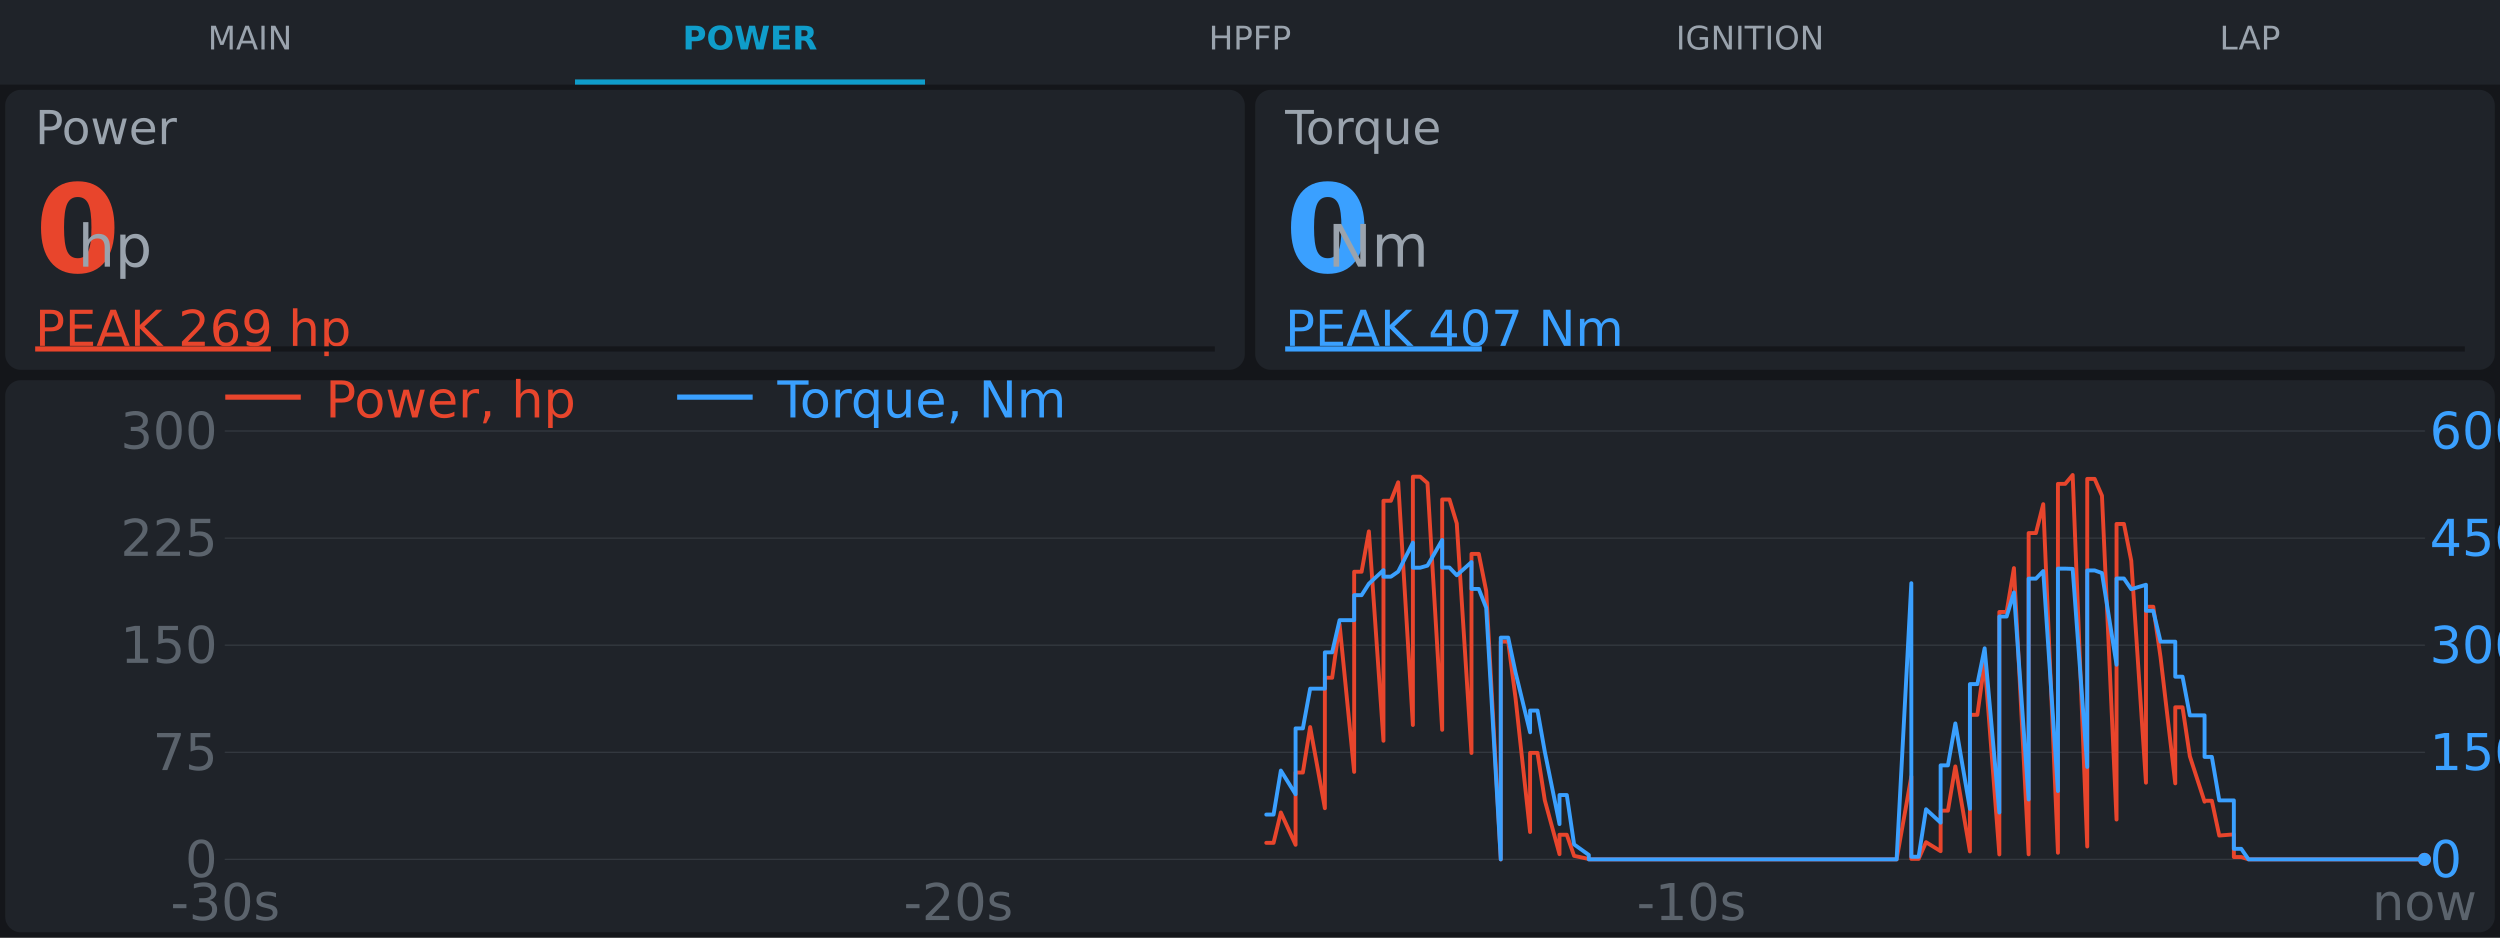
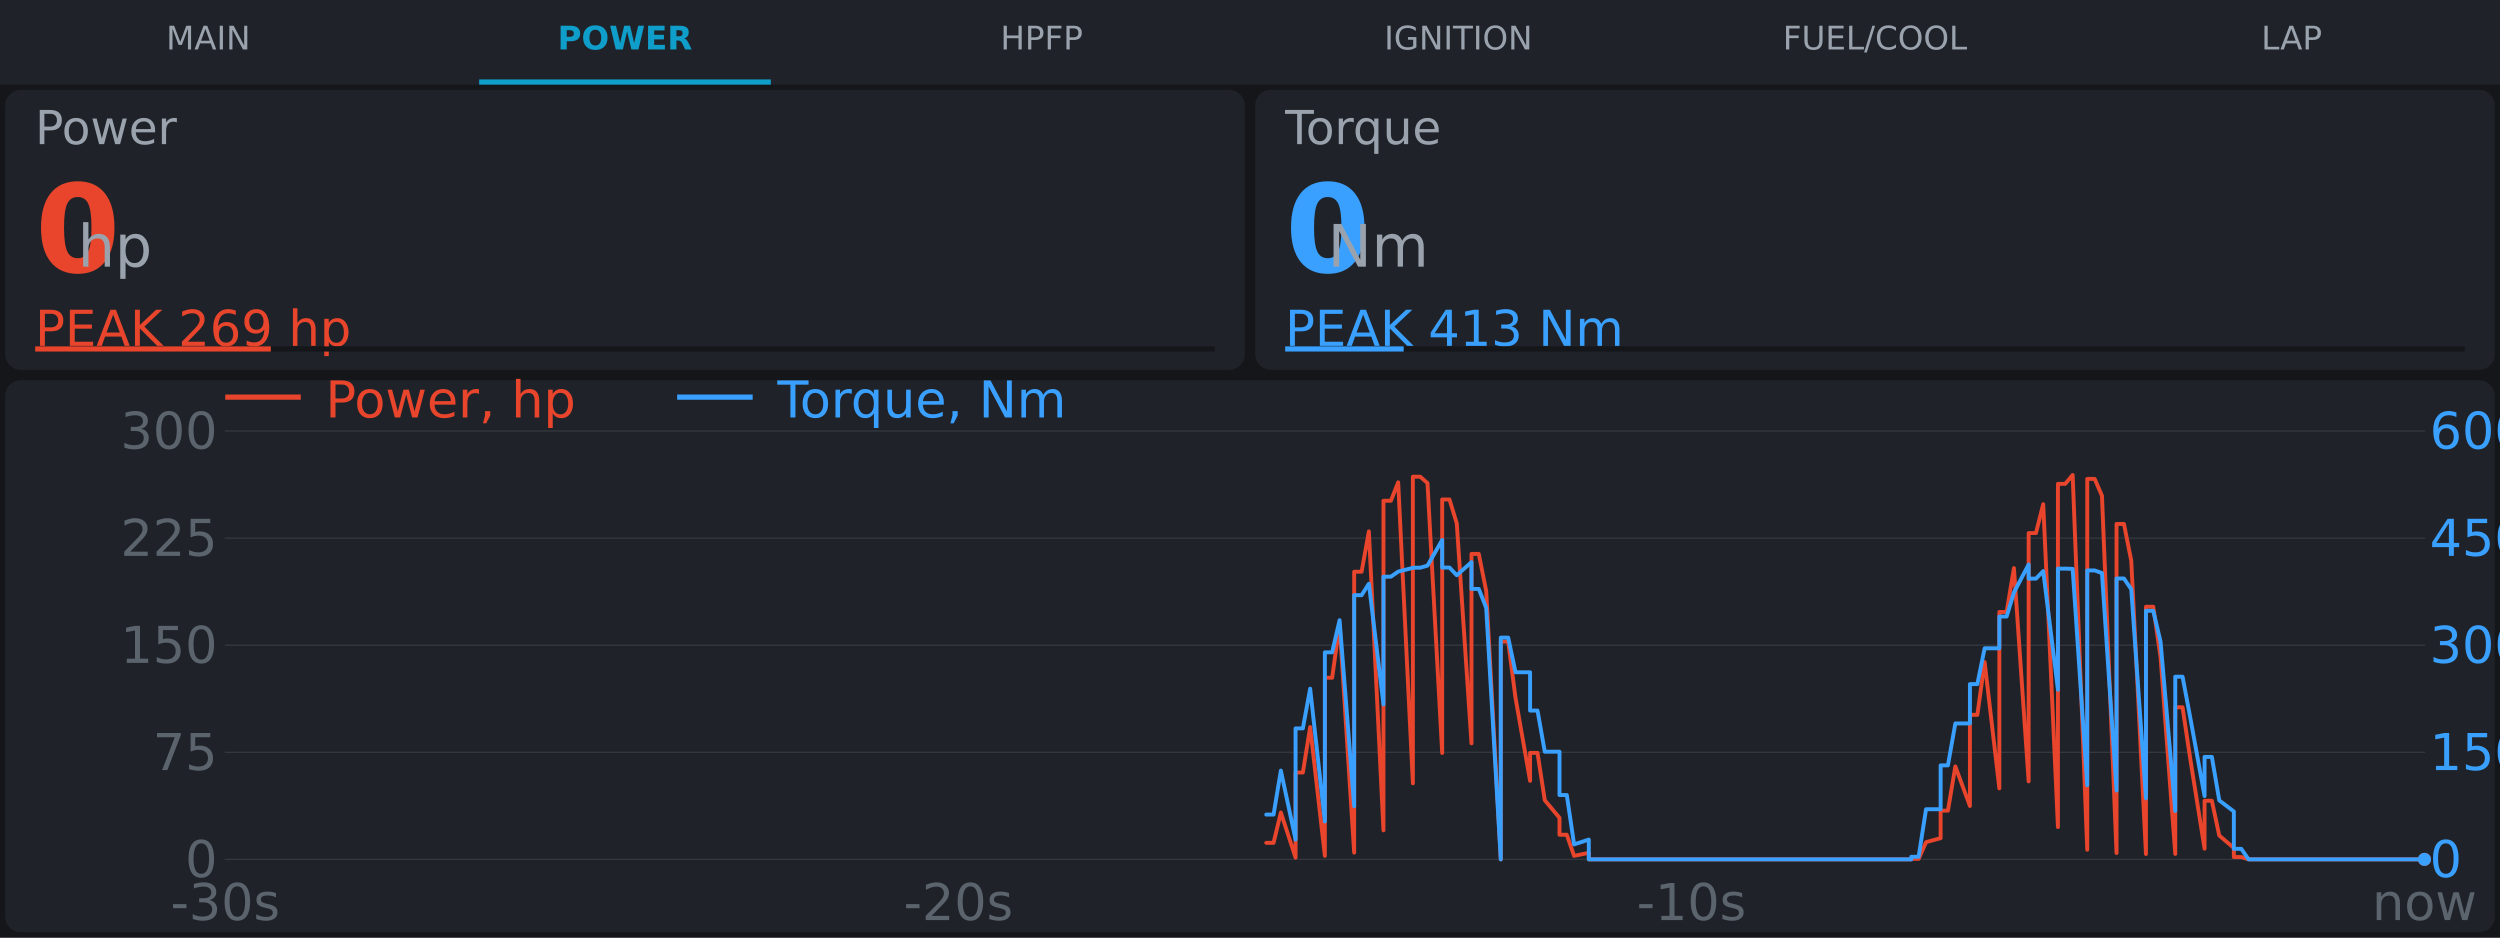
<svg xmlns="http://www.w3.org/2000/svg" width="1920" height="720" viewBox="0 0 1920 720">
  <rect x="0" y="0" width="1920" height="720" fill="#000" />
  <rect x="0" y="0" width="1920" height="720" fill="#14161a" />
  <rect x="0" y="0" width="1920" height="65" fill="#1f2329" />
-   <text x="192" y="38.0" fill="#9aa3ad" font-family="DejaVu Sans, Arial, sans-serif" font-size="25" text-anchor="middle">MAIN</text>
-   <text x="576" y="38.0" fill="#0f9dca" font-family="DejaVu Sans, Arial, sans-serif" font-size="25" font-weight="bold" text-anchor="middle">POWER</text>
-   <rect x="441.6" y="61" width="268.8" height="4" fill="#0f9dca" />
-   <text x="960" y="38.0" fill="#9aa3ad" font-family="DejaVu Sans, Arial, sans-serif" font-size="25" text-anchor="middle">HPFP</text>
-   <text x="1344" y="38.0" fill="#9aa3ad" font-family="DejaVu Sans, Arial, sans-serif" font-size="25" text-anchor="middle">IGNITION</text>
-   <text x="1728" y="38.0" fill="#9aa3ad" font-family="DejaVu Sans, Arial, sans-serif" font-size="25" text-anchor="middle">LAP</text>
+   <text x="160" y="38.0" fill="#9aa3ad" font-family="DejaVu Sans, Arial, sans-serif" font-size="25" text-anchor="middle">MAIN</text>
+   <text x="480" y="38.0" fill="#0f9dca" font-family="DejaVu Sans, Arial, sans-serif" font-size="25" font-weight="bold" text-anchor="middle">POWER</text>
+   <rect x="368" y="61" width="224" height="4" fill="#0f9dca" />
+   <text x="800" y="38.0" fill="#9aa3ad" font-family="DejaVu Sans, Arial, sans-serif" font-size="25" text-anchor="middle">HPFP</text>
+   <text x="1120" y="38.0" fill="#9aa3ad" font-family="DejaVu Sans, Arial, sans-serif" font-size="25" text-anchor="middle">IGNITION</text>
+   <text x="1440" y="38.0" fill="#9aa3ad" font-family="DejaVu Sans, Arial, sans-serif" font-size="25" text-anchor="middle">FUEL/COOL</text>
+   <text x="1760" y="38.0" fill="#9aa3ad" font-family="DejaVu Sans, Arial, sans-serif" font-size="25" text-anchor="middle">LAP</text>
  <rect x="4" y="69" width="952" height="215" rx="12" fill="#1f2329" />
  <text x="27" y="110.7" fill="#9aa3ad" font-family="DejaVu Sans, Arial, sans-serif" font-size="36" text-anchor="start">Power</text>
  <text x="27" y="209.0" fill="#e8452c" font-family="DejaVu Sans, Arial, sans-serif" font-size="94" font-weight="bold" text-anchor="start">0</text>
  <text x="59.75" y="204.8" fill="#9aa3ad" font-family="DejaVu Sans, Arial, sans-serif" font-size="45" text-anchor="start">hp</text>
  <text x="27" y="265.6" fill="#e8452c" font-family="DejaVu Sans, Arial, sans-serif" font-size="38" text-anchor="start">PEAK 269 hp</text>
  <rect x="27" y="266" width="906" height="4" fill="#14161a" />
  <rect x="27" y="266" width="181" height="4" fill="#e8452c" />
  <rect x="964" y="69" width="952" height="215" rx="12" fill="#1f2329" />
  <text x="987" y="110.7" fill="#9aa3ad" font-family="DejaVu Sans, Arial, sans-serif" font-size="36" text-anchor="start">Torque</text>
  <text x="987" y="209.0" fill="#3aa0ff" font-family="DejaVu Sans, Arial, sans-serif" font-size="94" font-weight="bold" text-anchor="start">0</text>
  <text x="1019.75" y="204.8" fill="#9aa3ad" font-family="DejaVu Sans, Arial, sans-serif" font-size="45" text-anchor="start">Nm</text>
-   <text x="987" y="265.6" fill="#3aa0ff" font-family="DejaVu Sans, Arial, sans-serif" font-size="38" text-anchor="start">PEAK 407 Nm</text>
+   <text x="987" y="265.6" fill="#3aa0ff" font-family="DejaVu Sans, Arial, sans-serif" font-size="38" text-anchor="start">PEAK 413 Nm</text>
  <rect x="987" y="266" width="906" height="4" fill="#14161a" />
-   <rect x="987" y="266" width="151" height="4" fill="#3aa0ff" />
+   <rect x="987" y="266" width="91" height="4" fill="#3aa0ff" />
  <rect x="4" y="292" width="1912" height="424" rx="12" fill="#1f2329" />
  <path d="M173.0 660.0 L1862.0 660.0 " fill="none" stroke="#33383f" stroke-width="1" stroke-linejoin="round" stroke-linecap="round" />
  <text x="167" y="673.6" fill="#5b636c" font-family="DejaVu Sans, Arial, sans-serif" font-size="39" text-anchor="end">0</text>
  <path d="M173.0 577.8 L1862.0 577.8 " fill="none" stroke="#33383f" stroke-width="1" stroke-linejoin="round" stroke-linecap="round" />
  <text x="167" y="591.4" fill="#5b636c" font-family="DejaVu Sans, Arial, sans-serif" font-size="39" text-anchor="end">75</text>
  <path d="M173.0 495.5 L1862.0 495.5 " fill="none" stroke="#33383f" stroke-width="1" stroke-linejoin="round" stroke-linecap="round" />
  <text x="167" y="509.1" fill="#5b636c" font-family="DejaVu Sans, Arial, sans-serif" font-size="39" text-anchor="end">150</text>
  <path d="M173.0 413.3 L1862.0 413.3 " fill="none" stroke="#33383f" stroke-width="1" stroke-linejoin="round" stroke-linecap="round" />
  <text x="167" y="426.9" fill="#5b636c" font-family="DejaVu Sans, Arial, sans-serif" font-size="39" text-anchor="end">225</text>
  <path d="M173.0 331.0 L1862.0 331.0 " fill="none" stroke="#33383f" stroke-width="1" stroke-linejoin="round" stroke-linecap="round" />
  <text x="167" y="344.6" fill="#5b636c" font-family="DejaVu Sans, Arial, sans-serif" font-size="39" text-anchor="end">300</text>
  <text x="1866" y="673.6" fill="#3aa0ff" font-family="DejaVu Sans, Arial, sans-serif" font-size="39" text-anchor="start">0</text>
  <text x="1866" y="591.4" fill="#3aa0ff" font-family="DejaVu Sans, Arial, sans-serif" font-size="39" text-anchor="start">150</text>
  <text x="1866" y="509.1" fill="#3aa0ff" font-family="DejaVu Sans, Arial, sans-serif" font-size="39" text-anchor="start">300</text>
  <text x="1866" y="426.9" fill="#3aa0ff" font-family="DejaVu Sans, Arial, sans-serif" font-size="39" text-anchor="start">450</text>
  <text x="1866" y="344.6" fill="#3aa0ff" font-family="DejaVu Sans, Arial, sans-serif" font-size="39" text-anchor="start">600</text>
  <text x="173" y="706.6" fill="#5b636c" font-family="DejaVu Sans, Arial, sans-serif" font-size="39" text-anchor="middle">-30s</text>
  <text x="736" y="706.6" fill="#5b636c" font-family="DejaVu Sans, Arial, sans-serif" font-size="39" text-anchor="middle">-20s</text>
  <text x="1299" y="706.6" fill="#5b636c" font-family="DejaVu Sans, Arial, sans-serif" font-size="39" text-anchor="middle">-10s</text>
  <text x="1862" y="706.6" fill="#5b636c" font-family="DejaVu Sans, Arial, sans-serif" font-size="39" text-anchor="middle">now</text>
-   <path d="M972.5 647.3 L978.1 647.3 L983.7 624.0 L983.7 624.0 L995.0 648.8 L995.0 593.3 L1000.6 593.3 L1006.2 558.4 L1006.2 558.4 L1017.5 620.7 L1017.5 520.5 L1023.1 520.5 L1028.8 479.6 L1028.8 479.6 L1040.0 592.8 L1040.0 439.1 L1045.7 439.1 L1051.3 408.1 L1051.3 408.1 L1062.5 568.9 L1062.5 384.6 L1068.2 384.6 L1073.8 370.4 L1073.8 370.4 L1085.1 556.8 L1085.1 366.1 L1090.7 366.1 L1096.3 371.0 L1096.3 371.0 L1107.6 560.5 L1107.6 383.6 L1113.2 383.6 L1118.8 402.0 L1118.8 402.0 L1130.1 578.3 L1130.1 425.4 L1135.7 425.4 L1141.4 453.9 L1141.4 453.9 L1152.6 660.0 L1152.6 492.8 L1158.3 492.8 L1163.9 535.9 L1163.9 535.9 L1175.1 639.0 L1175.1 578.2 L1180.8 578.2 L1186.4 614.6 L1186.4 614.6 L1197.7 656.0 L1197.7 641.1 L1203.3 641.1 L1208.9 657.3 L1208.9 657.3 L1220.2 659.7 L1220.2 660.0 L1225.8 660.0 L1231.4 660.0 L1231.4 660.0 L1242.7 660.0 L1242.7 660.0 L1248.3 660.0 L1254.0 660.0 L1254.0 660.0 L1265.2 660.0 L1265.2 660.0 L1270.8 660.0 L1276.5 660.0 L1276.5 660.0 L1287.7 660.0 L1287.7 660.0 L1293.4 660.0 L1299.0 660.0 L1299.0 660.0 L1310.3 660.0 L1310.3 660.0 L1315.9 660.0 L1321.5 660.0 L1321.5 660.0 L1332.8 660.0 L1332.8 660.0 L1338.4 660.0 L1344.0 660.0 L1344.0 660.0 L1355.3 660.0 L1355.3 660.0 L1360.9 660.0 L1366.6 660.0 L1366.6 660.0 L1377.8 660.0 L1377.8 660.0 L1383.5 660.0 L1389.1 660.0 L1389.1 660.0 L1400.3 660.0 L1400.3 660.0 L1406.0 660.0 L1411.6 660.0 L1411.6 660.0 L1422.9 660.0 L1422.9 660.0 L1428.5 660.0 L1434.1 660.0 L1434.1 660.0 L1445.4 660.0 L1445.4 660.0 L1451.0 660.0 L1456.6 660.0 L1456.6 660.0 L1467.9 596.4 L1467.9 659.6 L1473.5 659.6 L1479.2 646.8 L1479.2 646.8 L1490.4 653.7 L1490.4 622.6 L1496.0 622.6 L1501.7 588.6 L1501.7 588.6 L1512.9 653.9 L1512.9 549.0 L1518.6 549.0 L1524.2 508.5 L1524.2 508.5 L1535.5 656.2 L1535.5 470.0 L1541.1 470.0 L1546.7 436.3 L1546.7 436.3 L1558.0 656.1 L1558.0 409.4 L1563.6 409.4 L1569.2 387.2 L1569.2 387.2 L1580.5 654.9 L1580.5 371.6 L1586.1 371.6 L1591.8 364.8 L1591.8 364.8 L1603.0 650.1 L1603.0 367.8 L1608.7 367.8 L1614.3 380.7 L1614.3 380.7 L1625.5 629.4 L1625.5 402.4 L1631.2 402.4 L1636.8 430.6 L1636.8 430.6 L1648.1 601.1 L1648.1 466.0 L1653.7 466.0 L1659.3 504.7 L1659.3 504.7 L1670.6 601.6 L1670.6 543.2 L1676.2 543.2 L1681.8 580.8 L1681.8 580.8 L1693.1 615.7 L1693.1 615.0 L1698.7 615.0 L1704.4 641.7 L1704.4 641.7 L1715.6 640.8 L1715.6 658.2 L1721.3 658.2 L1726.9 660.0 L1726.9 660.0 L1738.1 660.0 L1738.1 660.0 L1743.8 660.0 L1749.4 660.0 L1749.4 660.0 L1760.7 660.0 L1760.7 660.0 L1766.3 660.0 L1771.9 660.0 L1771.9 660.0 L1783.2 660.0 L1783.2 660.0 L1788.8 660.0 L1794.4 660.0 L1794.4 660.0 L1805.7 660.0 L1805.7 660.0 L1811.3 660.0 L1817.0 660.0 L1817.0 660.0 L1828.2 660.0 L1828.2 660.0 L1833.8 660.0 L1839.5 660.0 L1839.5 660.0 L1850.7 660.0 L1850.7 660.0 L1856.4 660.0 L1862.0 660.0 L1862.0 660.0 " fill="none" stroke="#e8452c" stroke-width="3" stroke-linejoin="round" stroke-linecap="round" />
+   <path d="M972.5 647.3 L978.1 647.3 L983.7 624.0 L983.7 624.0 L995.0 658.7 L995.0 593.3 L1000.6 593.3 L1006.2 558.4 L1006.2 558.4 L1017.5 657.3 L1017.5 520.5 L1023.1 520.5 L1028.8 479.6 L1028.8 479.6 L1040.0 654.8 L1040.0 439.1 L1045.7 439.1 L1051.3 408.1 L1051.3 408.1 L1062.5 637.7 L1062.5 384.6 L1068.2 384.6 L1073.8 370.4 L1073.8 370.4 L1085.1 601.6 L1085.1 366.1 L1090.7 366.1 L1096.3 371.0 L1096.3 371.0 L1107.6 578.3 L1107.6 383.6 L1113.2 383.6 L1118.8 402.0 L1118.8 402.0 L1130.1 570.9 L1130.1 425.4 L1135.7 425.4 L1141.4 453.9 L1141.4 453.9 L1152.6 660.0 L1152.6 492.8 L1158.3 492.8 L1163.9 535.9 L1163.9 535.9 L1175.1 599.7 L1175.1 578.2 L1180.8 578.2 L1186.4 614.6 L1186.4 614.6 L1197.7 628.1 L1197.7 641.1 L1203.3 641.1 L1208.9 657.3 L1208.9 657.3 L1220.2 655.0 L1220.2 660.0 L1225.8 660.0 L1231.4 660.0 L1231.4 660.0 L1242.7 660.0 L1242.7 660.0 L1248.3 660.0 L1254.0 660.0 L1254.0 660.0 L1265.2 660.0 L1265.2 660.0 L1270.8 660.0 L1276.5 660.0 L1276.5 660.0 L1287.7 660.0 L1287.7 660.0 L1293.4 660.0 L1299.0 660.0 L1299.0 660.0 L1310.3 660.0 L1310.3 660.0 L1315.9 660.0 L1321.5 660.0 L1321.5 660.0 L1332.8 660.0 L1332.8 660.0 L1338.4 660.0 L1344.0 660.0 L1344.0 660.0 L1355.3 660.0 L1355.3 660.0 L1360.9 660.0 L1366.6 660.0 L1366.6 660.0 L1377.8 660.0 L1377.8 660.0 L1383.5 660.0 L1389.1 660.0 L1389.1 660.0 L1400.3 660.0 L1400.3 660.0 L1406.0 660.0 L1411.6 660.0 L1411.6 660.0 L1422.9 660.0 L1422.9 660.0 L1428.5 660.0 L1434.1 660.0 L1434.1 660.0 L1445.4 660.0 L1445.4 660.0 L1451.0 660.0 L1456.6 660.0 L1456.6 660.0 L1467.9 660.0 L1467.9 659.6 L1473.5 659.6 L1479.2 646.8 L1479.2 646.8 L1490.4 643.7 L1490.4 622.6 L1496.0 622.6 L1501.7 588.6 L1501.7 588.6 L1512.9 619.0 L1512.9 549.0 L1518.6 549.0 L1524.2 508.5 L1524.2 508.5 L1535.5 605.5 L1535.5 470.0 L1541.1 470.0 L1546.7 436.3 L1546.7 436.3 L1558.0 600.1 L1558.0 409.4 L1563.6 409.4 L1569.2 387.2 L1569.2 387.2 L1580.5 635.2 L1580.5 371.6 L1586.1 371.6 L1591.8 364.8 L1591.8 364.8 L1603.0 652.6 L1603.0 367.8 L1608.7 367.8 L1614.3 380.7 L1614.3 380.7 L1625.5 655.1 L1625.5 402.4 L1631.2 402.4 L1636.8 430.6 L1636.8 430.6 L1648.1 655.9 L1648.1 466.0 L1653.7 466.0 L1659.3 504.7 L1659.3 504.7 L1670.6 655.8 L1670.6 543.2 L1676.2 543.2 L1681.8 580.8 L1681.8 580.8 L1693.1 651.8 L1693.1 615.0 L1698.7 615.0 L1704.4 641.7 L1704.4 641.7 L1715.6 651.2 L1715.6 658.2 L1721.3 658.2 L1726.9 660.0 L1726.9 660.0 L1738.1 660.0 L1738.1 660.0 L1743.8 660.0 L1749.4 660.0 L1749.4 660.0 L1760.7 660.0 L1760.7 660.0 L1766.3 660.0 L1771.9 660.0 L1771.9 660.0 L1783.2 660.0 L1783.2 660.0 L1788.8 660.0 L1794.4 660.0 L1794.4 660.0 L1805.7 660.0 L1805.7 660.0 L1811.3 660.0 L1817.0 660.0 L1817.0 660.0 L1828.2 660.0 L1828.2 660.0 L1833.8 660.0 L1839.5 660.0 L1839.5 660.0 L1850.7 660.0 L1850.7 660.0 L1856.4 660.0 L1862.0 660.0 L1862.0 660.0 " fill="none" stroke="#e8452c" stroke-width="3" stroke-linejoin="round" stroke-linecap="round" />
  <circle cx="1862" cy="660" r="5" fill="#e8452c" />
-   <path d="M972.5 625.6 L978.1 625.6 L983.7 591.8 L983.7 591.8 L995.0 610.0 L995.0 559.4 L1000.6 559.4 L1006.2 528.9 L1006.2 528.9 L1017.5 528.9 L1017.5 501.0 L1023.1 501.0 L1028.8 476.3 L1028.8 476.3 L1040.0 476.3 L1040.0 457.1 L1045.7 457.1 L1051.3 448.3 L1051.3 448.3 L1062.5 437.9 L1062.5 442.9 L1068.2 442.9 L1073.8 439.0 L1073.8 439.0 L1085.1 416.8 L1085.1 436.0 L1090.7 436.0 L1096.3 434.4 L1096.3 434.4 L1107.6 414.7 L1107.6 435.9 L1113.2 435.9 L1118.8 441.8 L1118.8 441.8 L1130.1 431.7 L1130.1 452.3 L1135.7 452.3 L1141.4 466.8 L1141.4 466.8 L1152.6 660.0 L1152.6 489.7 L1158.3 489.7 L1163.9 516.3 L1163.9 516.3 L1175.1 562.4 L1175.1 545.7 L1180.8 545.7 L1186.4 577.3 L1186.4 577.3 L1197.7 632.9 L1197.7 610.6 L1203.3 610.6 L1208.9 648.5 L1208.9 648.5 L1220.2 656.6 L1220.2 660.0 L1225.8 660.0 L1231.4 660.0 L1231.4 660.0 L1242.7 660.0 L1242.7 660.0 L1248.3 660.0 L1254.0 660.0 L1254.0 660.0 L1265.2 660.0 L1265.2 660.0 L1270.8 660.0 L1276.5 660.0 L1276.5 660.0 L1287.7 660.0 L1287.7 660.0 L1293.4 660.0 L1299.0 660.0 L1299.0 660.0 L1310.3 660.0 L1310.3 660.0 L1315.9 660.0 L1321.5 660.0 L1321.5 660.0 L1332.8 660.0 L1332.8 660.0 L1338.4 660.0 L1344.0 660.0 L1344.0 660.0 L1355.3 660.0 L1355.3 660.0 L1360.9 660.0 L1366.6 660.0 L1366.6 660.0 L1377.8 660.0 L1377.8 660.0 L1383.5 660.0 L1389.1 660.0 L1389.1 660.0 L1400.3 660.0 L1400.3 660.0 L1406.0 660.0 L1411.6 660.0 L1411.6 660.0 L1422.9 660.0 L1422.9 660.0 L1428.5 660.0 L1434.1 660.0 L1434.1 660.0 L1445.4 660.0 L1445.4 660.0 L1451.0 660.0 L1456.6 660.0 L1456.6 660.0 L1467.9 447.9 L1467.9 658.0 L1473.5 658.0 L1479.2 621.5 L1479.2 621.5 L1490.4 631.8 L1490.4 587.8 L1496.0 587.8 L1501.7 555.6 L1501.7 555.6 L1512.9 621.2 L1512.9 525.4 L1518.6 525.4 L1524.2 497.9 L1524.2 497.9 L1535.5 624.0 L1535.5 473.5 L1541.1 473.5 L1546.7 455.0 L1546.7 455.0 L1558.0 614.0 L1558.0 444.4 L1563.6 444.4 L1569.2 438.6 L1569.2 438.6 L1580.5 607.5 L1580.5 436.7 L1586.1 436.7 L1591.8 436.9 L1591.8 436.9 L1603.0 589.0 L1603.0 438.1 L1608.7 438.1 L1614.3 440.1 L1614.3 440.1 L1625.5 510.5 L1625.5 444.3 L1631.2 444.3 L1636.8 452.5 L1636.8 452.5 L1648.1 449.1 L1648.1 469.1 L1653.7 469.1 L1659.3 492.8 L1659.3 492.8 L1670.6 492.8 L1670.6 519.7 L1676.2 519.7 L1681.8 549.4 L1681.8 549.4 L1693.1 549.4 L1693.1 581.3 L1698.7 581.3 L1704.4 614.7 L1704.4 614.7 L1715.6 614.7 L1715.6 651.9 L1721.3 651.9 L1726.9 660.0 L1726.9 660.0 L1738.1 660.0 L1738.1 660.0 L1743.8 660.0 L1749.4 660.0 L1749.4 660.0 L1760.7 660.0 L1760.7 660.0 L1766.3 660.0 L1771.9 660.0 L1771.9 660.0 L1783.2 660.0 L1783.2 660.0 L1788.8 660.0 L1794.4 660.0 L1794.4 660.0 L1805.7 660.0 L1805.7 660.0 L1811.3 660.0 L1817.0 660.0 L1817.0 660.0 L1828.2 660.0 L1828.2 660.0 L1833.8 660.0 L1839.5 660.0 L1839.5 660.0 L1850.7 660.0 L1850.7 660.0 L1856.4 660.0 L1862.0 660.0 L1862.0 660.0 " fill="none" stroke="#3aa0ff" stroke-width="3" stroke-linejoin="round" stroke-linecap="round" />
+   <path d="M972.5 625.6 L978.1 625.6 L983.7 591.8 L983.7 591.8 L995.0 644.8 L995.0 559.4 L1000.6 559.4 L1006.2 528.9 L1006.2 528.9 L1017.5 630.9 L1017.5 501.0 L1023.1 501.0 L1028.8 476.3 L1028.8 476.3 L1040.0 619.2 L1040.0 457.1 L1045.7 457.1 L1051.3 448.3 L1051.3 448.3 L1062.5 541.0 L1062.5 442.9 L1068.2 442.9 L1073.8 439.0 L1073.8 439.0 L1085.1 436.1 L1085.1 436.0 L1090.7 436.0 L1096.3 434.4 L1096.3 434.4 L1107.6 414.7 L1107.6 435.9 L1113.2 435.9 L1118.8 441.8 L1118.8 441.8 L1130.1 431.7 L1130.1 452.3 L1135.7 452.3 L1141.4 466.8 L1141.4 466.8 L1152.6 660.0 L1152.6 489.7 L1158.3 489.7 L1163.9 516.3 L1163.9 516.3 L1175.1 516.3 L1175.1 545.7 L1180.8 545.7 L1186.4 577.3 L1186.4 577.3 L1197.7 577.3 L1197.7 610.6 L1203.3 610.6 L1208.9 648.5 L1208.9 648.5 L1220.2 644.8 L1220.2 660.0 L1225.8 660.0 L1231.4 660.0 L1231.4 660.0 L1242.7 660.0 L1242.7 660.0 L1248.3 660.0 L1254.0 660.0 L1254.0 660.0 L1265.2 660.0 L1265.2 660.0 L1270.8 660.0 L1276.5 660.0 L1276.5 660.0 L1287.7 660.0 L1287.7 660.0 L1293.4 660.0 L1299.0 660.0 L1299.0 660.0 L1310.3 660.0 L1310.3 660.0 L1315.9 660.0 L1321.5 660.0 L1321.5 660.0 L1332.8 660.0 L1332.8 660.0 L1338.4 660.0 L1344.0 660.0 L1344.0 660.0 L1355.3 660.0 L1355.3 660.0 L1360.9 660.0 L1366.6 660.0 L1366.6 660.0 L1377.8 660.0 L1377.8 660.0 L1383.5 660.0 L1389.1 660.0 L1389.1 660.0 L1400.3 660.0 L1400.3 660.0 L1406.0 660.0 L1411.6 660.0 L1411.6 660.0 L1422.9 660.0 L1422.9 660.0 L1428.5 660.0 L1434.1 660.0 L1434.1 660.0 L1445.4 660.0 L1445.4 660.0 L1451.0 660.0 L1456.6 660.0 L1456.6 660.0 L1467.9 660.0 L1467.9 658.0 L1473.5 658.0 L1479.2 621.5 L1479.2 621.5 L1490.4 621.5 L1490.4 587.8 L1496.0 587.8 L1501.7 555.6 L1501.7 555.6 L1512.9 555.6 L1512.9 525.4 L1518.6 525.4 L1524.2 497.9 L1524.2 497.9 L1535.5 497.9 L1535.5 473.5 L1541.1 473.5 L1546.7 455.0 L1546.7 455.0 L1558.0 433.5 L1558.0 444.4 L1563.6 444.4 L1569.2 438.6 L1569.2 438.6 L1580.5 529.7 L1580.5 436.7 L1586.1 436.7 L1591.8 436.9 L1591.8 436.9 L1603.0 603.0 L1603.0 438.1 L1608.7 438.1 L1614.3 440.1 L1614.3 440.1 L1625.5 607.1 L1625.5 444.3 L1631.2 444.3 L1636.8 452.5 L1636.8 452.5 L1648.1 613.1 L1648.1 469.1 L1653.7 469.1 L1659.3 492.8 L1659.3 492.8 L1670.6 622.8 L1670.6 519.7 L1676.2 519.7 L1681.8 549.4 L1681.8 549.4 L1693.1 611.4 L1693.1 581.3 L1698.7 581.3 L1704.4 614.7 L1704.4 614.7 L1715.6 623.2 L1715.6 651.9 L1721.3 651.9 L1726.9 660.0 L1726.9 660.0 L1738.1 660.0 L1738.1 660.0 L1743.8 660.0 L1749.4 660.0 L1749.4 660.0 L1760.7 660.0 L1760.7 660.0 L1766.3 660.0 L1771.9 660.0 L1771.9 660.0 L1783.2 660.0 L1783.2 660.0 L1788.8 660.0 L1794.4 660.0 L1794.4 660.0 L1805.7 660.0 L1805.7 660.0 L1811.3 660.0 L1817.0 660.0 L1817.0 660.0 L1828.2 660.0 L1828.2 660.0 L1833.8 660.0 L1839.5 660.0 L1839.5 660.0 L1850.7 660.0 L1850.7 660.0 L1856.4 660.0 L1862.0 660.0 L1862.0 660.0 " fill="none" stroke="#3aa0ff" stroke-width="3" stroke-linejoin="round" stroke-linecap="round" />
  <circle cx="1862" cy="660" r="5" fill="#3aa0ff" />
  <rect x="173" y="303" width="58" height="4" fill="#e8452c" />
  <text x="250" y="320.6" fill="#e8452c" font-family="DejaVu Sans, Arial, sans-serif" font-size="39" text-anchor="start">Power, hp</text>
  <rect x="520.05" y="303" width="58" height="4" fill="#3aa0ff" />
  <text x="597.05" y="320.6" fill="#3aa0ff" font-family="DejaVu Sans, Arial, sans-serif" font-size="39" text-anchor="start">Torque, Nm</text>
</svg>
